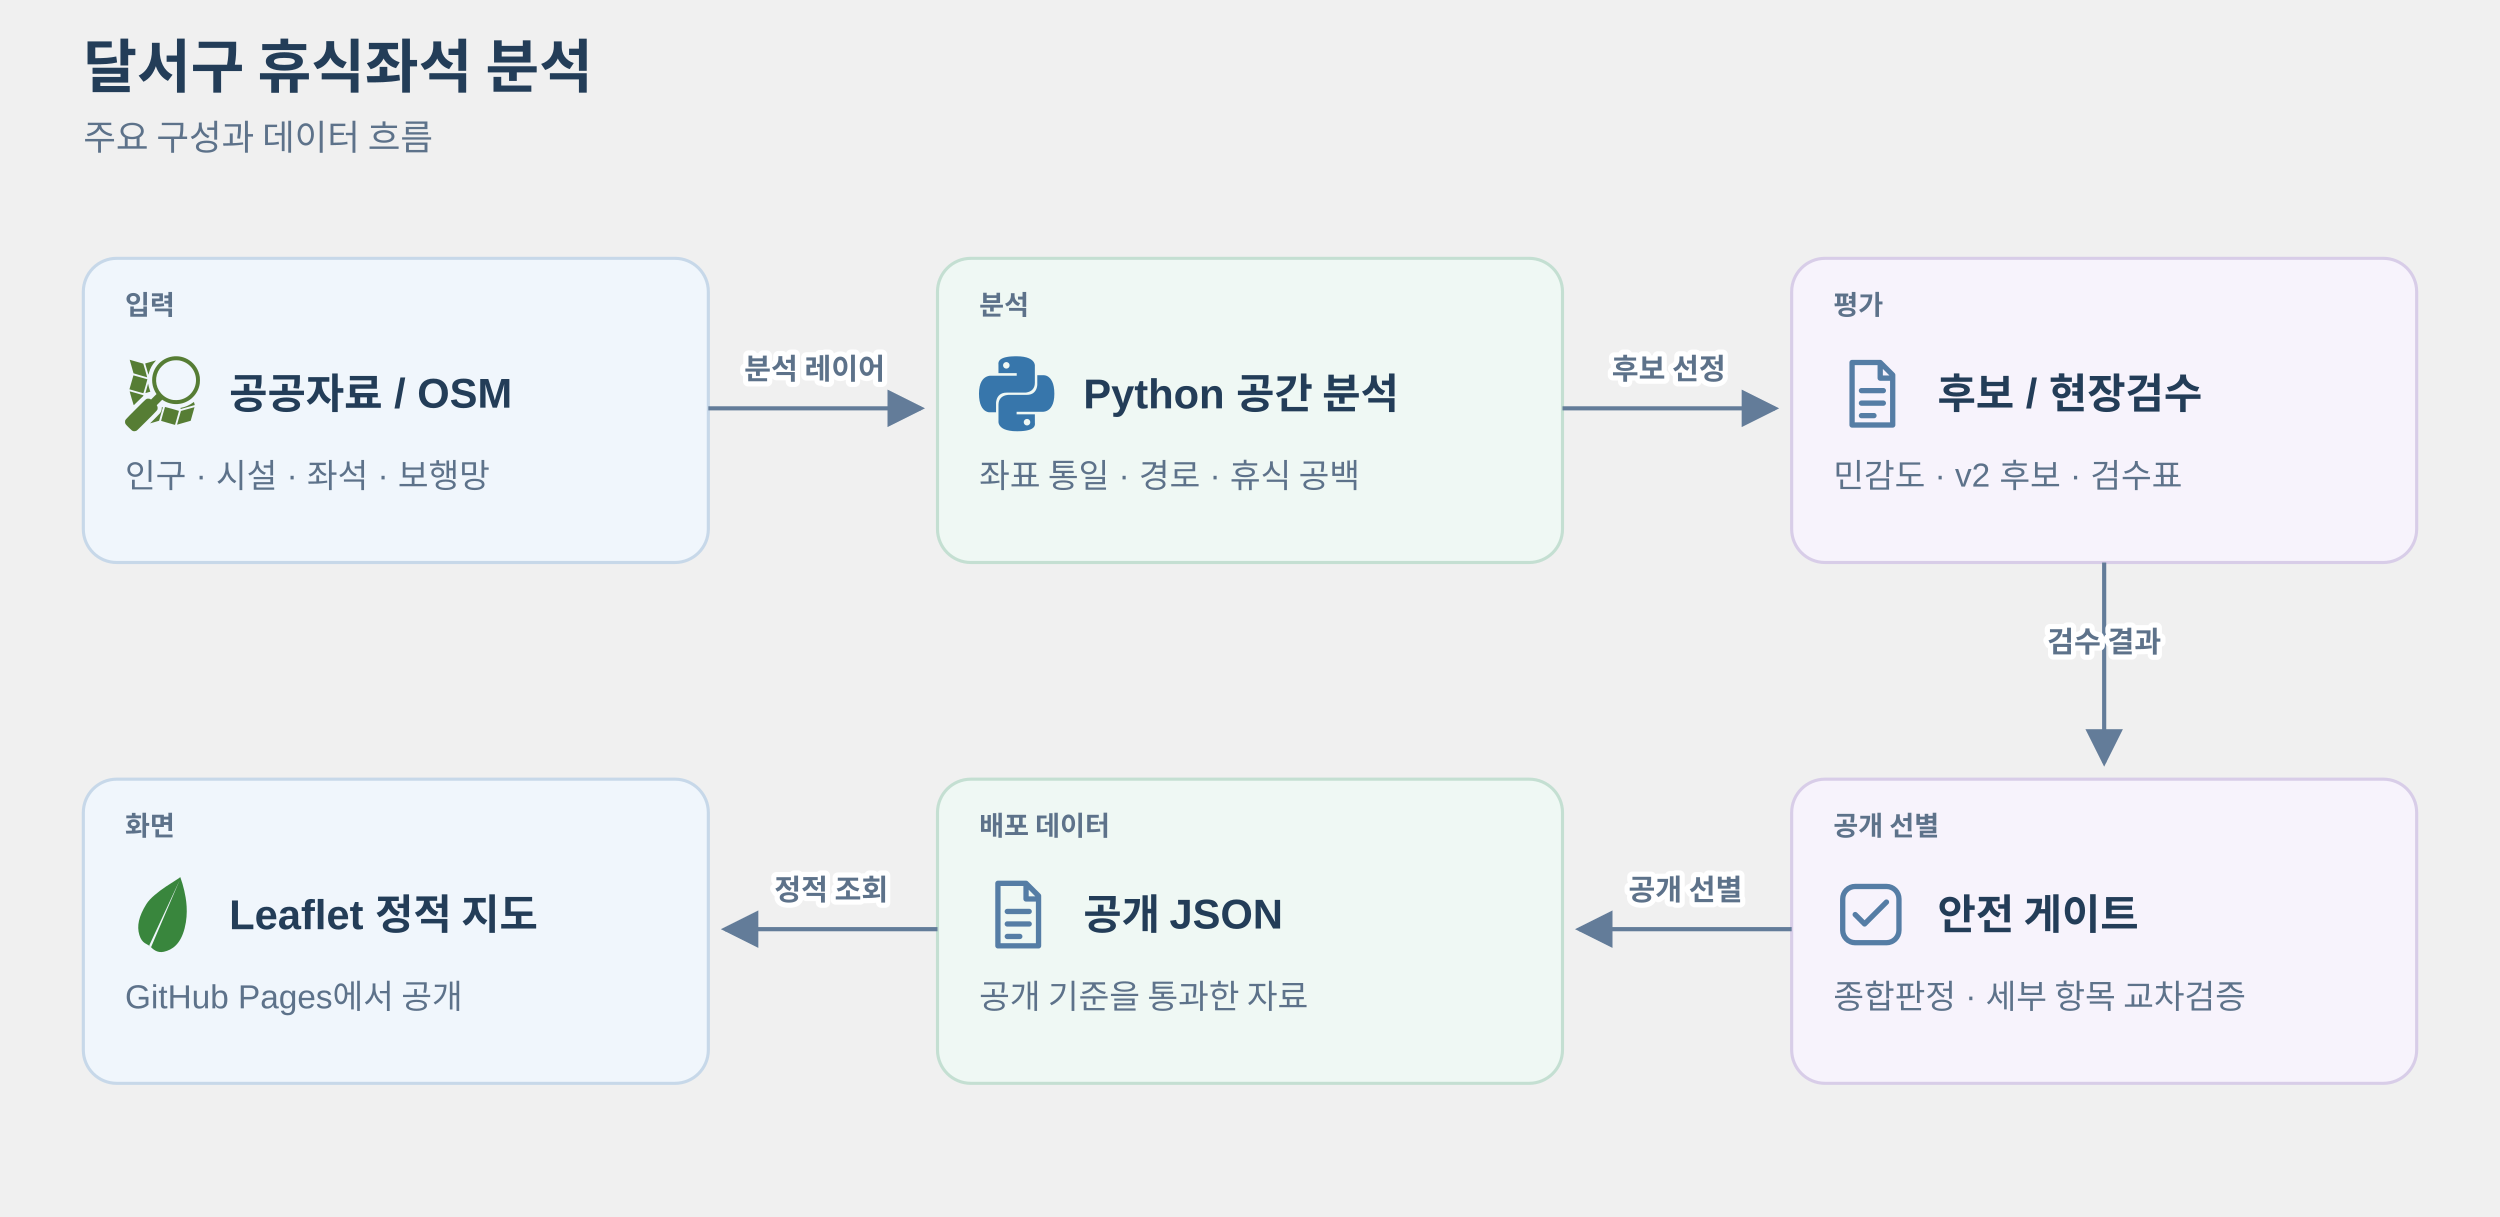
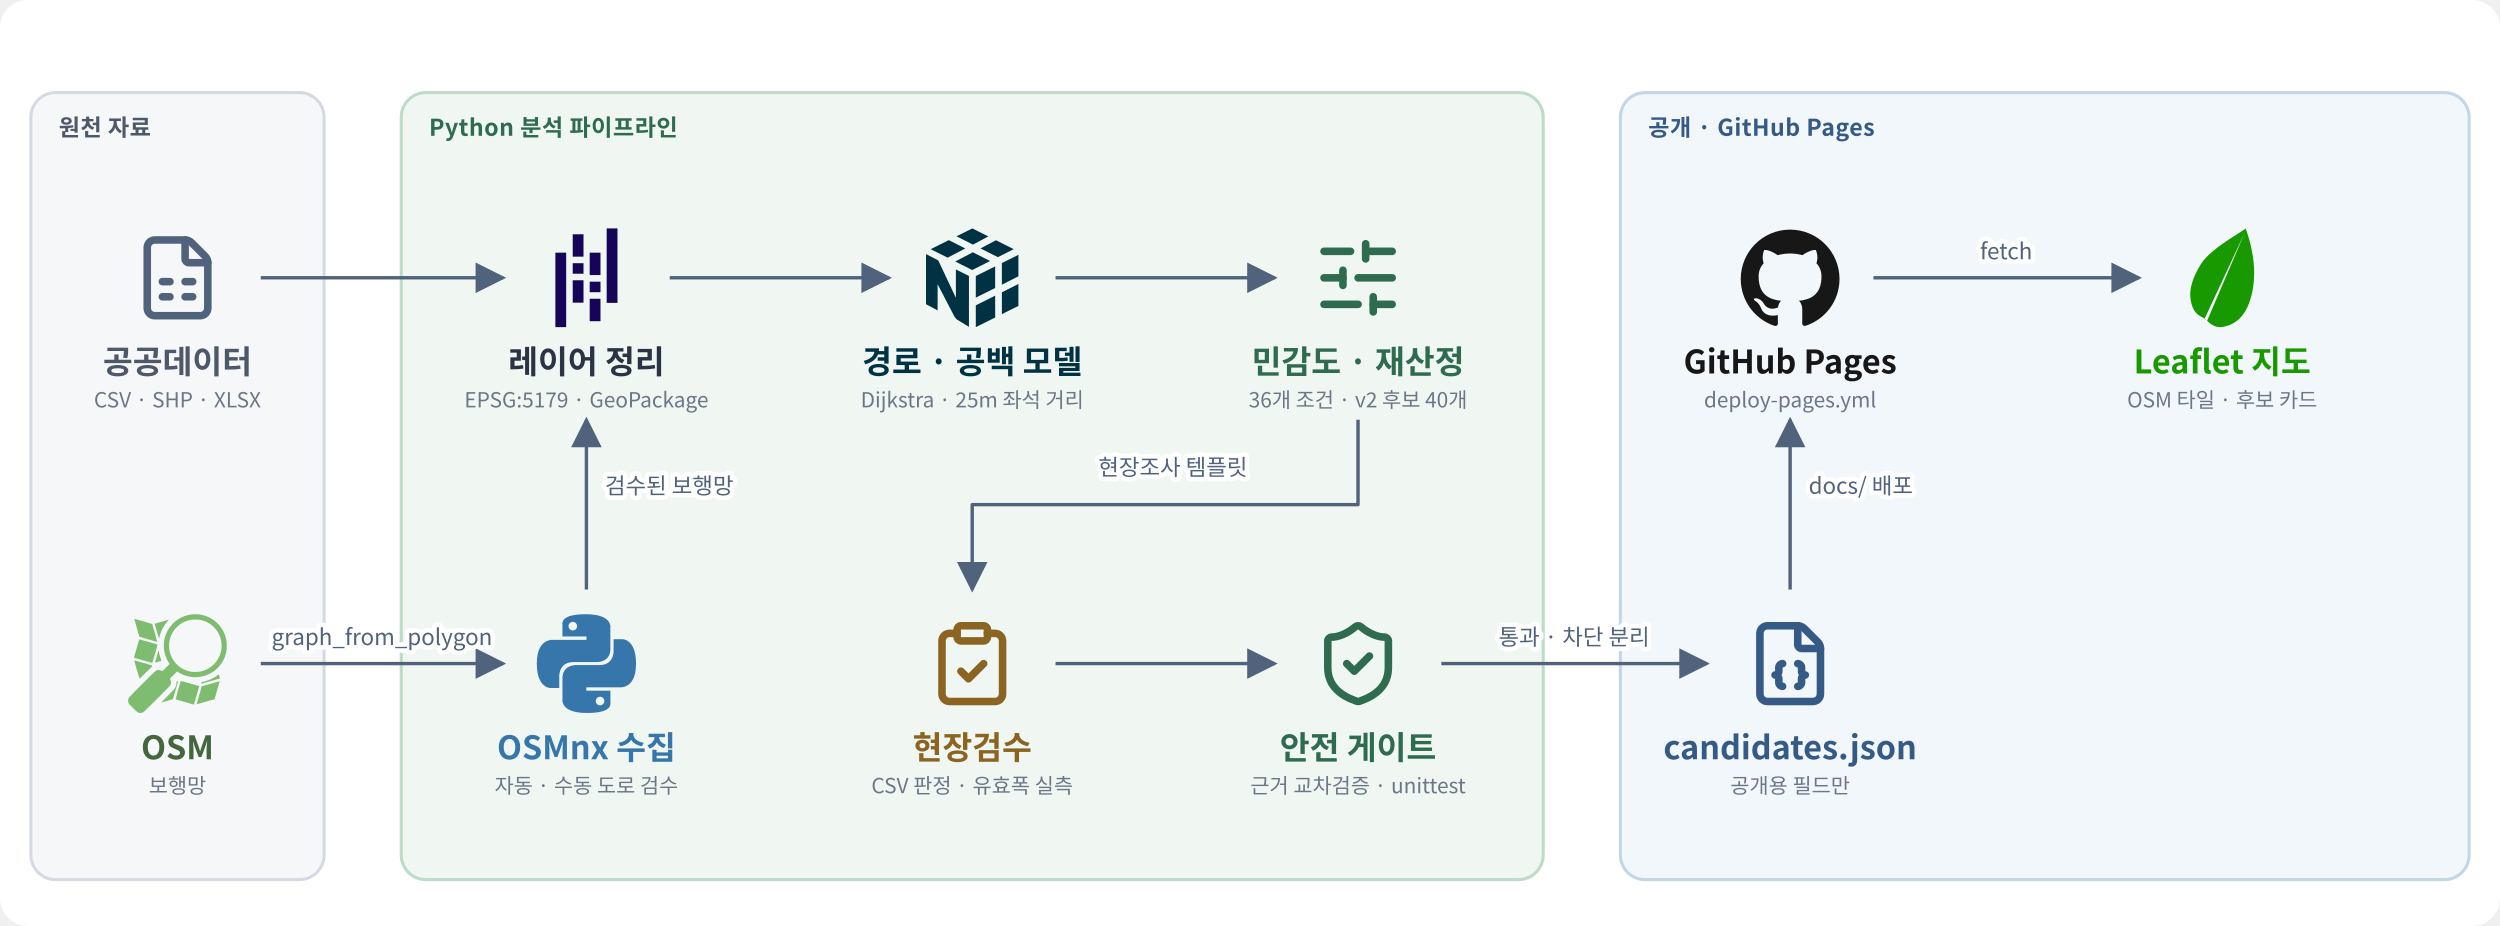
- <svg xmlns="http://www.w3.org/2000/svg" width="1200" height="584" viewBox="0 0 1200 584" role="img" aria-labelledby="title desc">
-   <style>text{font-family:"Apple SD Gothic Neo","Noto Sans KR","Malgun Gothic",Arial,sans-serif}</style>
+ <svg xmlns="http://www.w3.org/2000/svg" viewBox="0 0 1620 600" width="1620" height="600" font-family="Pretendard, 'Apple SD Gothic Neo', 'Noto Sans KR', 'Noto Sans CJK KR', 'Malgun Gothic', sans-serif">
  <defs>
-     <marker id="arrow" markerWidth="9" markerHeight="9" refX="8" refY="4.5" orient="auto">
-       <path d="M0 0L9 4.5L0 9Z" fill="#637C99" />
+     <marker id="ah" viewBox="0 0 10 10" refX="9" refY="5" markerWidth="9" markerHeight="9" orient="auto-start-reverse">
+       <path d="M0,0 L10,5 L0,10 z" fill="#51627d" />
    </marker>
  </defs>
-   <text x="40" y="42" font-size="28" font-weight="700" fill="#233D58">달서구 휴식좌석 분석</text>
-   <text x="40" y="72" font-size="17" fill="#5D728A">주요 구성과 데이터 흐름</text>
-   <rect x="40" y="124" width="300" height="146" rx="16" fill="#F0F6FC" stroke="#C7D8E9" stroke-width="1.5" />
-   <text x="60" y="151" font-size="13" font-weight="700" fill="#5D728A">입력</text>
-   <g transform="translate(60 171) scale(1.5)" fill="#567D34">
-     <path d="M2.672 23.969c-.352-.089-.534-.234-1.471-1.168C.085 21.688.014 21.579.018 20.999c0-.645-.196-.414 3.368-3.986 3.6-3.608 3.415-3.451 4.064-3.449.302 0 .378.016.62.14l.277.14 1.744-1.744-.218-.343c-.425-.662-.825-1.629-1.006-2.429a7.657 7.657 0 0 1 1.479-6.44c2.49-3.12 6.959-3.812 10.26-1.588 1.812 1.218 2.99 3.099 3.328 5.314.07.467.07 1.579 0 2.074a7.554 7.554 0 0 1-2.205 4.402 6.712 6.712 0 0 1-1.943 1.401c-.959.483-1.775.71-2.881.803-1.573.131-3.32-.305-4.656-1.163l-.343-.218-1.744 1.744.14.28c.125.241.14.316.14.617.003.651.156.467-3.426 4.049-2.761 2.756-3.186 3.164-3.398 3.261-.271.125-.69.171-.945.106zM17.485 13.95a6.425 6.425 0 0 0 4.603-3.51c1.391-2.899.455-6.306-2.227-8.108-.638-.43-1.529-.794-2.367-.962-.581-.117-1.809-.104-2.414.025a6.593 6.593 0 0 0-2.452 1.064c-.444.315-1.177 1.048-1.487 1.487a6.384 6.384 0 0 0 .38 7.907 6.406 6.406 0 0 0 3.901 2.136c.509.078 1.542.058 2.065-.037zm-3.738 7.376a80.97 80.97 0 0 1-2.196-.651c-.025-.028 1.207-4.396 1.257-4.449.023-.026 4.242 1.152 4.414 1.236.062.026-.003.288-.525 2.102a398.513 398.513 0 0 0-.635 2.236c-.025.087-.069.156-.097.156-.028-.003-1.028-.287-2.219-.631zm2.912.524c0-.053 1.227-4.333 1.246-4.347.047-.034 4.324-1.23 4.341-1.211.019.019-1.199 4.337-1.23 4.36-.02.019-4.126 1.191-4.259 1.218-.054.011-.098 0-.098-.019zm-7.105-1.911c.846-.852 1.599-1.627 1.674-1.728.171-.218.405-.732.472-1.015.026-.118.053-.352.058-.522l.011-.307.182-.051c.103-.028.193-.044.202-.034.023.025-1.207 4.321-1.246 4.36-.02.016-.677.213-1.464.436l-1.425.405 1.537-1.542zm8.289-3.06a1.371 1.371 0 0 1-.059-.187l-.044-.156.156-.028c1.339-.227 2.776-.856 3.908-1.713.16-.125.252-.171.265-.134.054.165.272.95.265.959-.034.034-4.48 1.282-4.492 1.261zm-15.083-1.3c-.05-.039-1.179-3.866-1.264-4.29-.016-.084.146-.044 2.174.536 2.121.604 2.192.629 2.222.74.028.098.011.129-.125.223-.084.059-.769.724-1.523 1.479a63.877 63.877 0 0 1-1.39 1.367c-.016 0-.056-.025-.093-.054zm.821-4.378c-1.188-.343-2.164-.623-2.167-.626-.016-.012 1.261-4.433 1.285-4.46.022-.022 4.422 1.211 4.469 1.252.009.009-.269 1.017-.618 2.239-.576 2.02-.643 2.224-.723 2.22-.05-.003-1.059-.285-2.247-.626zm2.959.538c.012-.031.212-.723.444-1.534l.42-1.476.056.321c.093.556.265 1.188.464 1.741.106.296.187.539.181.545-.008.006-.332.101-.719.212-.389.109-.741.21-.786.224-.058.016-.075.006-.059-.034zM4.905 6.112c-1.187-.339-2.167-.635-2.18-.654-.04-.062-1.246-4.321-1.23-4.338.026-.025 4.31 1.204 4.351 1.246.047.051 1.28 4.379 1.246 4.376L4.91 6.113zm2.148-1.713l-.519-1.806-.078-.28 1.693-.483c.934-.265 1.724-.495 1.76-.508.034-.016-.083.14-.26.336A8.729 8.729 0 0 0 7.69 5.23a4.348 4.348 0 0 0-.132.561c0 .293-.115-.025-.505-1.39z" />
+   <rect x="0" y="0" width="1620" height="600" rx="18" fill="#ffffff" />
+   <rect x="20" y="60" width="190" height="510" rx="16" fill="#f6f7f9" stroke="#d5dae2" stroke-width="2" />
+   <text x="38" y="88" font-size="15" font-weight="700" fill="#4d5868" letter-spacing="0.3">원천 자료</text>
+   <rect x="260" y="60" width="740" height="510" rx="16" fill="#f0f7f3" stroke="#bcdcc9" stroke-width="2" />
+   <text x="278" y="88" font-size="15" font-weight="700" fill="#2f6b4f" letter-spacing="0.3">Python 분석 파이프라인</text>
+   <rect x="1050" y="60" width="550" height="510" rx="16" fill="#f2f7fb" stroke="#c4d5e6" stroke-width="2" />
+   <text x="1068" y="88" font-size="15" font-weight="700" fill="#355a85" letter-spacing="0.3">공개 · GitHub Pages</text>
+   <path d="M169.0,180.0 L326.0,180.0" fill="none" stroke="#51627d" stroke-width="2.2" stroke-linejoin="round" marker-end="url(#ah)" />
+   <path d="M169.0,430.0 L326.0,430.0" fill="none" stroke="#51627d" stroke-width="2.2" stroke-linejoin="round" marker-end="url(#ah)" />
+   <path d="M380.0,382.0 L380.0,272.0" fill="none" stroke="#51627d" stroke-width="2.2" stroke-linejoin="round" marker-end="url(#ah)" />
+   <path d="M434.0,180.0 L576.0,180.0" fill="none" stroke="#51627d" stroke-width="2.2" stroke-linejoin="round" marker-end="url(#ah)" />
+   <path d="M684.0,180.0 L826.0,180.0" fill="none" stroke="#51627d" stroke-width="2.2" stroke-linejoin="round" marker-end="url(#ah)" />
+   <path d="M880.0,272.0 L880.0,327.0 L630.0,327.0 L630.0,382.0" fill="none" stroke="#51627d" stroke-width="2.2" stroke-linejoin="round" marker-end="url(#ah)" />
+   <path d="M684.0,430.0 L826.0,430.0" fill="none" stroke="#51627d" stroke-width="2.2" stroke-linejoin="round" marker-end="url(#ah)" />
+   <path d="M934.0,430.0 L1106.0,430.0" fill="none" stroke="#51627d" stroke-width="2.2" stroke-linejoin="round" marker-end="url(#ah)" />
+   <path d="M1160.0,382.0 L1160.0,272.0" fill="none" stroke="#51627d" stroke-width="2.2" stroke-linejoin="round" marker-end="url(#ah)" />
+   <path d="M1214.0,180.0 L1386.0,180.0" fill="none" stroke="#51627d" stroke-width="2.2" stroke-linejoin="round" marker-end="url(#ah)" />
+   <svg x="85.6" y="150.6" width="58.88" height="58.88" viewBox="0 0 24 24" fill="none" stroke="#51627d" stroke-width="2" stroke-linecap="round" stroke-linejoin="round">
+     <path d="M6 22a2 2 0 0 1-2-2V4a2 2 0 0 1 2-2h8a2.4 2.4 0 0 1 1.704.706l3.588 3.588A2.4 2.4 0 0 1 20 8v12a2 2 0 0 1-2 2z" />
+     <path d="M14 2v5a1 1 0 0 0 1 1h5" />
+     <path d="M8 13h2" />
+     <path d="M14 13h2" />
+     <path d="M8 17h2" />
+     <path d="M14 17h2" />
+   </svg>
+   <text x="115" y="242.0" text-anchor="middle" font-size="21" font-weight="700" fill="#4d5868">공공데이터</text>
+   <text x="115" y="264.0" text-anchor="middle" font-size="13.5" fill="#6b7686">CSV · SHP · XLSX</text>
+   <g transform="translate(83.0,398.0) scale(2.6667)">
+     <path d="M2.672 23.969c-.352-.089-.534-.234-1.471-1.168C.085 21.688.014 21.579.018 20.999c0-.645-.196-.414 3.368-3.986 3.6-3.608 3.415-3.451 4.064-3.449.302 0 .378.016.62.14l.277.14 1.744-1.744-.218-.343c-.425-.662-.825-1.629-1.006-2.429a7.657 7.657 0 0 1 1.479-6.44c2.49-3.12 6.959-3.812 10.26-1.588 1.812 1.218 2.99 3.099 3.328 5.314.07.467.07 1.579 0 2.074a7.554 7.554 0 0 1-2.205 4.402 6.712 6.712 0 0 1-1.943 1.401c-.959.483-1.775.71-2.881.803-1.573.131-3.32-.305-4.656-1.163l-.343-.218-1.744 1.744.14.28c.125.241.14.316.14.617.003.651.156.467-3.426 4.049-2.761 2.756-3.186 3.164-3.398 3.261-.271.125-.69.171-.945.106zM17.485 13.95a6.425 6.425 0 0 0 4.603-3.51c1.391-2.899.455-6.306-2.227-8.108-.638-.43-1.529-.794-2.367-.962-.581-.117-1.809-.104-2.414.025a6.593 6.593 0 0 0-2.452 1.064c-.444.315-1.177 1.048-1.487 1.487a6.384 6.384 0 0 0 .38 7.907 6.406 6.406 0 0 0 3.901 2.136c.509.078 1.542.058 2.065-.037zm-3.738 7.376a80.97 80.97 0 0 1-2.196-.651c-.025-.028 1.207-4.396 1.257-4.449.023-.026 4.242 1.152 4.414 1.236.062.026-.003.288-.525 2.102a398.513 398.513 0 0 0-.635 2.236c-.025.087-.069.156-.097.156-.028-.003-1.028-.287-2.219-.631zm2.912.524c0-.053 1.227-4.333 1.246-4.347.047-.034 4.324-1.23 4.341-1.211.019.019-1.199 4.337-1.23 4.36-.02.019-4.126 1.191-4.259 1.218-.054.011-.098 0-.098-.019zm-7.105-1.911c.846-.852 1.599-1.627 1.674-1.728.171-.218.405-.732.472-1.015.026-.118.053-.352.058-.522l.011-.307.182-.051c.103-.028.193-.044.202-.034.023.025-1.207 4.321-1.246 4.36-.02.016-.677.213-1.464.436l-1.425.405 1.537-1.542zm8.289-3.06a1.371 1.371 0 0 1-.059-.187l-.044-.156.156-.028c1.339-.227 2.776-.856 3.908-1.713.16-.125.252-.171.265-.134.054.165.272.95.265.959-.034.034-4.48 1.282-4.492 1.261zm-15.083-1.3c-.05-.039-1.179-3.866-1.264-4.29-.016-.084.146-.044 2.174.536 2.121.604 2.192.629 2.222.74.028.098.011.129-.125.223-.084.059-.769.724-1.523 1.479a63.877 63.877 0 0 1-1.39 1.367c-.016 0-.056-.025-.093-.054zm.821-4.378c-1.188-.343-2.164-.623-2.167-.626-.016-.012 1.261-4.433 1.285-4.46.022-.022 4.422 1.211 4.469 1.252.009.009-.269 1.017-.618 2.239-.576 2.02-.643 2.224-.723 2.22-.05-.003-1.059-.285-2.247-.626zm2.959.538c.012-.031.212-.723.444-1.534l.42-1.476.056.321c.093.556.265 1.188.464 1.741.106.296.187.539.181.545-.008.006-.332.101-.719.212-.389.109-.741.21-.786.224-.058.016-.075.006-.059-.034zM4.905 6.112c-1.187-.339-2.167-.635-2.18-.654-.04-.062-1.246-4.321-1.23-4.338.026-.025 4.31 1.204 4.351 1.246.047.051 1.28 4.379 1.246 4.376L4.91 6.113zm2.148-1.713l-.519-1.806-.078-.28 1.693-.483c.934-.265 1.724-.495 1.76-.508.034-.016-.083.14-.26.336A8.729 8.729 0 0 0 7.69 5.23a4.348 4.348 0 0 0-.132.561c0 .293-.115-.025-.505-1.39z" fill="#7EBC6F" />
  </g>
-   <text x="110" y="196" font-size="20" font-weight="700" fill="#233D58">공공자료 / OSM</text>
-   <text x="60" y="234" font-size="16" fill="#5D728A">인구 · 시설 · 좌석 · 보행망</text>
-   <rect x="450" y="124" width="300" height="146" rx="16" fill="#EFF8F4" stroke="#C4DFD2" stroke-width="1.5" />
-   <text x="470" y="151" font-size="13" font-weight="700" fill="#5D728A">분석</text>
-   <g transform="translate(470 171) scale(1.5)" fill="#3776AB">
-     <path d="M14.25.18l.9.2.73.26.59.3.45.32.34.34.25.34.16.33.1.3.04.26.02.2-.01.13V8.5l-.05.63-.13.55-.21.46-.26.38-.3.31-.33.25-.35.19-.35.14-.33.1-.3.07-.26.04-.21.02H8.77l-.69.05-.59.14-.5.22-.41.27-.33.32-.27.35-.2.36-.15.37-.1.35-.07.32-.04.27-.02.21v3.06H3.17l-.21-.03-.28-.07-.32-.12-.35-.18-.36-.26-.36-.36-.35-.46-.32-.59-.28-.73-.21-.88-.14-1.05-.05-1.23.06-1.22.16-1.04.24-.87.32-.71.36-.57.4-.44.42-.33.42-.24.4-.16.36-.1.32-.05.24-.01h.16l.06.01h8.16v-.83H6.18l-.01-2.75-.02-.37.05-.34.11-.31.17-.28.25-.26.31-.23.38-.2.44-.18.51-.15.58-.12.64-.1.71-.06.77-.04.84-.02 1.27.05zm-6.3 1.98l-.23.33-.08.41.08.41.23.34.33.22.41.09.41-.09.33-.22.23-.34.08-.41-.08-.41-.23-.33-.33-.22-.41-.09-.41.09zm13.09 3.95l.28.06.32.12.35.18.36.27.36.35.35.47.32.59.28.73.21.88.14 1.04.05 1.23-.06 1.23-.16 1.04-.24.86-.32.71-.36.57-.4.45-.42.33-.42.24-.4.16-.36.09-.32.05-.24.02-.16-.01h-8.22v.82h5.84l.01 2.76.02.36-.05.34-.11.31-.17.29-.25.25-.31.24-.38.2-.44.17-.51.15-.58.13-.64.09-.71.07-.77.04-.84.01-1.27-.04-1.07-.14-.9-.2-.73-.25-.59-.3-.45-.33-.34-.34-.25-.34-.16-.33-.1-.3-.04-.25-.02-.2.01-.13v-5.34l.05-.64.13-.54.21-.46.26-.38.3-.32.33-.24.35-.2.35-.14.33-.1.3-.06.26-.04.21-.02.13-.01h5.84l.69-.05.59-.14.5-.21.41-.28.33-.32.27-.35.2-.36.15-.36.1-.35.07-.32.04-.28.02-.21V6.07h2.09l.14.01zm-6.47 14.25l-.23.33-.08.41.08.41.23.33.33.23.41.08.41-.08.33-.23.23-.33.08-.41-.08-.41-.23-.33-.33-.23-.41-.08-.41.08z" />
+   <text x="115" y="492.0" text-anchor="middle" font-size="21" font-weight="700" fill="#45673d">OSM</text>
+   <text x="115" y="514.0" text-anchor="middle" font-size="13.5" fill="#6b7686">보행망</text>
+   <g transform="translate(348.0,148.0) scale(2.6667)">
+     <path d="M16.922 0h2.623v18.104h-2.623zm-4.126 12.94h2.623v2.57h-2.623zm0-7.037h2.623v5.446h-2.623zm0 11.197h2.623v5.446h-2.623zM4.456 5.896h2.622V24H4.455zm4.213 2.559h2.623v2.57H8.67zm0 4.151h2.623v5.447H8.67zm0-11.187h2.623v5.446H8.67Z" fill="#150458" />
  </g>
-   <text x="520" y="196" font-size="20" font-weight="700" fill="#233D58">Python 공간 분석</text>
-   <text x="470" y="234" font-size="16" fill="#5D728A">좌표 통일 · 경로 · 휴식 공백</text>
-   <rect x="860" y="124" width="300" height="146" rx="16" fill="#F7F3FC" stroke="#D8CDE8" stroke-width="1.5" />
-   <text x="880" y="151" font-size="13" font-weight="700" fill="#5D728A">평가</text>
-   <g transform="translate(880 171) scale(1.5)" fill="none" stroke="#557DA5" stroke-width="1.7" stroke-linecap="round" stroke-linejoin="round">
-     <path d="M6 2h9l4 4v16H6zM15 2v5h4M9 11h7M9 15h7M9 19h4" />
+   <text x="380" y="242.0" text-anchor="middle" font-size="21" font-weight="700" fill="#2b3443">레이어 정리</text>
+   <text x="380" y="264.0" text-anchor="middle" font-size="13.5" fill="#6b7686">EPSG:5179 · GeoPackage</text>
+   <g transform="translate(598.0,148.0) scale(2.6667)">
+     <path d="M10.315 4.876L6.305 2.852l-4.401 2.196 4.119 2.068zm1.838.928l4.205 2.122-4.362 2.191-4.125-2.072zm5.615-2.921l4.319 2.166-3.863 1.94-4.213-2.125zm-1.859-.933L12.021 0 8.174 1.919l4.007 2.021zm-3.04 16.744V24l4.711-2.351-.005-5.309zm4.704-4.206l-.005-5.253-4.699 2.336v5.255zm5.655-.985v5.327l-4.018 2.005-.003-5.303zm0-1.863V6.421l-4.025 2.001.003 5.263zM11.206 11.571L8.033 9.976v6.895s-3.88-8.256-4.24-8.998c-.046-.096-.237-.201-.286-.226C2.812 7.281.773 6.248.773 6.248V18.43l2.82 1.508v-6.367s3.839 7.378 3.878 7.458c.039.081.424.858.836 1.131.548.363 2.899 1.777 2.899 1.777z" fill="#013243" />
  </g>
-   <text x="930" y="196" font-size="20" font-weight="700" fill="#233D58">후보 / 현장검수</text>
-   <text x="880" y="234" font-size="16" fill="#5D728A">민감도 · v2 후보 · 검수표</text>
-   <rect x="40" y="374" width="300" height="146" rx="16" fill="#F0F6FC" stroke="#C7D8E9" stroke-width="1.5" />
-   <text x="60" y="401" font-size="13" font-weight="700" fill="#5D728A">화면</text>
-   <g transform="translate(60 421) scale(1.5)" fill="#39863D">
-     <path d="M17.69 0c-.355.574-8.432 4.74-10.856 8.649-2.424 3.91-3.116 6.988-2.237 9.882.879 2.893 2.559 2.763 3.516 3.717.958.954 2.257 2.113 4.332 1.645 2.717-.613 5.335-2.426 6.638-7.508 1.302-5.082.448-9.533-.103-11.99A35.395 35.395 0 0 0 17.69 0zm-.138.858l-9.22 21.585-.574-.577Z" />
+   <text x="630" y="242.0" text-anchor="middle" font-size="21" font-weight="700" fill="#013243">경로 · 공백 모델</text>
+   <text x="630" y="264.0" text-anchor="middle" font-size="13.5" fill="#6b7686">Dijkstra · 25m 좌석 거리</text>
+   <svg x="850.6" y="150.6" width="58.88" height="58.88" viewBox="0 0 24 24" fill="none" stroke="#2f6b4f" stroke-width="2" stroke-linecap="round" stroke-linejoin="round">
+     <path d="M10 5H3" />
+     <path d="M12 19H3" />
+     <path d="M14 3v4" />
+     <path d="M16 17v4" />
+     <path d="M21 12h-9" />
+     <path d="M21 19h-5" />
+     <path d="M21 5h-7" />
+     <path d="M8 10v4" />
+     <path d="M8 12H3" />
+   </svg>
+   <text x="880" y="242.0" text-anchor="middle" font-size="21" font-weight="700" fill="#2f6b4f">민감도 · 재산정</text>
+   <text x="880" y="264.0" text-anchor="middle" font-size="13.5" fill="#6b7686">36개 조건 · v2 후보 40개</text>
+   <g transform="translate(348.0,398.0) scale(2.6667)">
+     <path d="M14.25.18l.9.2.73.26.59.3.45.32.34.34.25.34.16.33.1.3.04.26.02.2-.01.13V8.5l-.05.63-.13.55-.21.46-.26.38-.3.31-.33.25-.35.19-.35.14-.33.1-.3.07-.26.04-.21.02H8.77l-.69.05-.59.14-.5.22-.41.27-.33.32-.27.35-.2.36-.15.37-.1.35-.07.32-.04.27-.02.21v3.06H3.17l-.21-.03-.28-.07-.32-.12-.35-.18-.36-.26-.36-.36-.35-.46-.32-.59-.28-.73-.21-.88-.14-1.05-.05-1.23.06-1.22.16-1.04.24-.87.32-.71.36-.57.4-.44.42-.33.42-.24.4-.16.36-.1.32-.05.24-.01h.16l.06.01h8.16v-.83H6.18l-.01-2.75-.02-.37.05-.34.11-.31.17-.28.25-.26.31-.23.38-.2.44-.18.51-.15.58-.12.64-.1.71-.06.77-.04.84-.02 1.27.05zm-6.3 1.98l-.23.33-.08.41.08.41.23.34.33.22.41.09.41-.09.33-.22.23-.34.08-.41-.08-.41-.23-.33-.33-.22-.41-.09-.41.09zm13.09 3.95l.28.06.32.12.35.18.36.27.36.35.35.47.32.59.28.73.21.88.14 1.04.05 1.23-.06 1.23-.16 1.04-.24.86-.32.71-.36.57-.4.45-.42.33-.42.24-.4.16-.36.09-.32.05-.24.02-.16-.01h-8.22v.82h5.84l.01 2.76.02.36-.05.34-.11.31-.17.29-.25.25-.31.24-.38.2-.44.17-.51.15-.58.13-.64.09-.71.07-.77.04-.84.01-1.27-.04-1.07-.14-.9-.2-.73-.25-.59-.3-.45-.33-.34-.34-.25-.34-.16-.33-.1-.3-.04-.25-.02-.2.01-.13v-5.34l.05-.64.13-.54.21-.46.26-.38.3-.32.33-.24.35-.2.35-.14.33-.1.3-.06.26-.04.21-.02.13-.01h5.84l.69-.05.59-.14.5-.21.41-.28.33-.32.27-.35.2-.36.15-.36.1-.35.07-.32.04-.28.02-.21V6.07h2.09l.14.01zm-6.47 14.25l-.23.33-.08.41.08.41.23.33.33.23.41.08.41-.08.33-.23.23-.33.08-.41-.08-.41-.23-.33-.33-.23-.41-.08-.41.08z" fill="#3776AB" />
  </g>
-   <text x="110" y="446" font-size="20" font-weight="700" fill="#233D58">Leaflet 정적 지도</text>
-   <text x="60" y="484" font-size="16" fill="#5D728A">GitHub Pages에서 공개</text>
-   <rect x="450" y="374" width="300" height="146" rx="16" fill="#EFF8F4" stroke="#C4DFD2" stroke-width="1.5" />
-   <text x="470" y="401" font-size="13" font-weight="700" fill="#5D728A">배포 데이터</text>
-   <g transform="translate(470 421) scale(1.5)" fill="none" stroke="#557DA5" stroke-width="1.7" stroke-linecap="round" stroke-linejoin="round">
-     <path d="M6 2h9l4 4v16H6zM15 2v5h4M9 11h7M9 15h7M9 19h4" />
+   <text x="380" y="492.0" text-anchor="middle" font-size="21" font-weight="700" fill="#3776AB">OSMnx 수집</text>
+   <text x="380" y="514.0" text-anchor="middle" font-size="13.5" fill="#6b7686">자동 · 수동 도로 검수</text>
+   <svg x="600.6" y="400.6" width="58.88" height="58.88" viewBox="0 0 24 24" fill="none" stroke="#8a6420" stroke-width="2" stroke-linecap="round" stroke-linejoin="round">
+     <rect width="8" height="4" x="8" y="2" rx="1" ry="1" />
+     <path d="M16 4h2a2 2 0 0 1 2 2v14a2 2 0 0 1-2 2H6a2 2 0 0 1-2-2V6a2 2 0 0 1 2-2h2" />
+     <path d="m9 14 2 2 4-4" />
+   </svg>
+   <text x="630" y="492.0" text-anchor="middle" font-size="21" font-weight="700" fill="#8a6420">현장검수</text>
+   <text x="630" y="514.0" text-anchor="middle" font-size="13.5" fill="#6b7686">CSV 판정 · 유효폭 실측</text>
+   <svg x="850.6" y="400.6" width="58.88" height="58.88" viewBox="0 0 24 24" fill="none" stroke="#2f6b4f" stroke-width="2" stroke-linecap="round" stroke-linejoin="round">
+     <path d="M20 13c0 5-3.5 7.5-7.66 8.95a1 1 0 0 1-.67-.01C7.5 20.5 4 18 4 13V6a1 1 0 0 1 1-1c2 0 4.5-1.2 6.24-2.72a1.17 1.17 0 0 1 1.52 0C14.51 3.81 17 5 19 5a1 1 0 0 1 1 1z" />
+     <path d="m9 12 2 2 4-4" />
+   </svg>
+   <text x="880" y="492.0" text-anchor="middle" font-size="21" font-weight="700" fill="#2f6b4f">안전 게이트</text>
+   <text x="880" y="514.0" text-anchor="middle" font-size="13.5" fill="#6b7686">근거 교차검증 · unittest</text>
+   <svg x="1130.6" y="400.6" width="58.88" height="58.88" viewBox="0 0 24 24" fill="none" stroke="#355a85" stroke-width="2" stroke-linecap="round" stroke-linejoin="round">
+     <path d="M6 22a2 2 0 0 1-2-2V4a2 2 0 0 1 2-2h8a2.4 2.4 0 0 1 1.704.706l3.588 3.588A2.4 2.4 0 0 1 20 8v12a2 2 0 0 1-2 2z" />
+     <path d="M14 2v5a1 1 0 0 0 1 1h5" />
+     <path d="M10 12a1 1 0 0 0-1 1v1a1 1 0 0 1-1 1 1 1 0 0 1 1 1v1a1 1 0 0 0 1 1" />
+     <path d="M14 18a1 1 0 0 0 1-1v-1a1 1 0 0 1 1-1 1 1 0 0 1-1-1v-1a1 1 0 0 0-1-1" />
+   </svg>
+   <text x="1160" y="492.0" text-anchor="middle" font-size="21" font-weight="700" fill="#355a85">candidates.json</text>
+   <text x="1160" y="514.0" text-anchor="middle" font-size="13.5" fill="#6b7686">공개용 필드만</text>
+   <g transform="translate(1128.0,148.0) scale(2.6667)">
+     <path d="M12 .297c-6.63 0-12 5.373-12 12 0 5.303 3.438 9.8 8.205 11.385.6.113.82-.258.82-.577 0-.285-.01-1.04-.015-2.04-3.338.724-4.042-1.61-4.042-1.61C4.422 18.07 3.633 17.7 3.633 17.7c-1.087-.744.084-.729.084-.729 1.205.084 1.838 1.236 1.838 1.236 1.07 1.835 2.809 1.305 3.495.998.108-.776.417-1.305.76-1.605-2.665-.3-5.466-1.332-5.466-5.93 0-1.31.465-2.38 1.235-3.22-.135-.303-.54-1.523.105-3.176 0 0 1.005-.322 3.3 1.23.96-.267 1.98-.399 3-.405 1.02.006 2.04.138 3 .405 2.28-1.552 3.285-1.23 3.285-1.23.645 1.653.24 2.873.12 3.176.765.84 1.23 1.91 1.23 3.22 0 4.61-2.805 5.625-5.475 5.92.42.36.81 1.096.81 2.22 0 1.606-.015 2.896-.015 3.286 0 .315.21.69.825.57C20.565 22.092 24 17.592 24 12.297c0-6.627-5.373-12-12-12" fill="#181717" />
  </g>
-   <text x="520" y="446" font-size="20" font-weight="700" fill="#233D58">공개 JSON</text>
-   <text x="470" y="484" font-size="16" fill="#5D728A">공개 기준을 통과한 자료</text>
-   <rect x="860" y="374" width="300" height="146" rx="16" fill="#F7F3FC" stroke="#D8CDE8" stroke-width="1.5" />
-   <text x="880" y="401" font-size="13" font-weight="700" fill="#5D728A">공개 선별</text>
-   <g transform="translate(880 421) scale(1.5)" fill="none" stroke="#557DA5" stroke-width="1.7" stroke-linecap="round" stroke-linejoin="round">
-     <rect x="3" y="3" width="18" height="18" rx="4" />
-     <path d="M7 12l3 3 7-7" />
+   <text x="1160" y="242.0" text-anchor="middle" font-size="21" font-weight="700" fill="#181717">GitHub Pages</text>
+   <text x="1160" y="264.0" text-anchor="middle" font-size="13.5" fill="#6b7686">deploy-pages.yml</text>
+   <g transform="translate(1408.0,148.0) scale(2.6667)">
+     <path d="M17.69 0c-.355.574-8.432 4.74-10.856 8.649-2.424 3.91-3.116 6.988-2.237 9.882.879 2.893 2.559 2.763 3.516 3.717.958.954 2.257 2.113 4.332 1.645 2.717-.613 5.335-2.426 6.638-7.508 1.302-5.082.448-9.533-.103-11.99A35.395 35.395 0 0 0 17.69 0zm-.138.858l-9.22 21.585-.574-.577Z" fill="#199900" />
  </g>
-   <text x="930" y="446" font-size="20" font-weight="700" fill="#233D58">안전 게이트</text>
-   <text x="880" y="484" font-size="16" fill="#5D728A">종합판정 · 세부 항목 교차검증</text>
-   <path d="M340,196 L442,196" fill="none" stroke="#637C99" stroke-width="2" stroke-linejoin="round" marker-end="url(#arrow)" />
-   <text x="391.0" y="182" text-anchor="middle" font-size="14" font-weight="600" fill="#5D728A" stroke="#FFFFFF" stroke-width="5" paint-order="stroke" stroke-linejoin="round">분석 레이어</text>
-   <path d="M750,196 L852,196" fill="none" stroke="#637C99" stroke-width="2" stroke-linejoin="round" marker-end="url(#arrow)" />
-   <text x="801.0" y="182" text-anchor="middle" font-size="14" font-weight="600" fill="#5D728A" stroke="#FFFFFF" stroke-width="5" paint-order="stroke" stroke-linejoin="round">후보 선정</text>
-   <path d="M1010,270 L1010,366" fill="none" stroke="#637C99" stroke-width="2" stroke-linejoin="round" marker-end="url(#arrow)" />
-   <text x="1010" y="313.0" text-anchor="middle" font-size="14" font-weight="600" fill="#5D728A" stroke="#FFFFFF" stroke-width="5" paint-order="stroke" stroke-linejoin="round">검수 결과</text>
-   <path d="M860,446 L758,446" fill="none" stroke="#637C99" stroke-width="2" stroke-linejoin="round" marker-end="url(#arrow)" />
-   <text x="809.0" y="432" text-anchor="middle" font-size="14" font-weight="600" fill="#5D728A" stroke="#FFFFFF" stroke-width="5" paint-order="stroke" stroke-linejoin="round">공개 선별</text>
-   <path d="M450,446 L348,446" fill="none" stroke="#637C99" stroke-width="2" stroke-linejoin="round" marker-end="url(#arrow)" />
-   <text x="399.0" y="432" text-anchor="middle" font-size="14" font-weight="600" fill="#5D728A" stroke="#FFFFFF" stroke-width="5" paint-order="stroke" stroke-linejoin="round">정적 조회</text>
+   <text x="1440" y="242.0" text-anchor="middle" font-size="21" font-weight="700" fill="#199900">Leaflet 지도</text>
+   <text x="1440" y="264.0" text-anchor="middle" font-size="13.5" fill="#6b7686">OSM 타일 · 후보 카드</text>
+   <text x="247.5" y="418.0" text-anchor="middle" font-size="14.5" fill="#ffffff" stroke="#ffffff" stroke-width="6" stroke-linejoin="round">graph_from_polygon</text>
+   <text x="247.5" y="418.0" text-anchor="middle" font-size="14.5" fill="#51627d">graph_from_polygon</text>
+   <text x="392.0" y="320.0" text-anchor="start" font-size="14.5" fill="#ffffff" stroke="#ffffff" stroke-width="6" stroke-linejoin="round">검수된 보행망</text>
+   <text x="392.0" y="320.0" text-anchor="start" font-size="14.5" fill="#51627d">검수된 보행망</text>
+   <text x="760.0" y="308.0" text-anchor="middle" font-size="14.5" fill="#ffffff" stroke="#ffffff" stroke-width="6" stroke-linejoin="round">현장조사 템플릿</text>
+   <text x="760.0" y="308.0" text-anchor="middle" font-size="14.5" fill="#51627d">현장조사 템플릿</text>
+   <text x="1020.0" y="418.0" text-anchor="middle" font-size="14.5" fill="#ffffff" stroke="#ffffff" stroke-width="6" stroke-linejoin="round">통과 · 차단 분리</text>
+   <text x="1020.0" y="418.0" text-anchor="middle" font-size="14.5" fill="#51627d">통과 · 차단 분리</text>
+   <text x="1172.0" y="320.0" text-anchor="start" font-size="14.5" fill="#ffffff" stroke="#ffffff" stroke-width="6" stroke-linejoin="round">docs/ 배포</text>
+   <text x="1172.0" y="320.0" text-anchor="start" font-size="14.5" fill="#51627d">docs/ 배포</text>
+   <text x="1300.0" y="168.0" text-anchor="middle" font-size="14.5" fill="#ffffff" stroke="#ffffff" stroke-width="6" stroke-linejoin="round">fetch</text>
+   <text x="1300.0" y="168.0" text-anchor="middle" font-size="14.5" fill="#51627d">fetch</text>
</svg>
